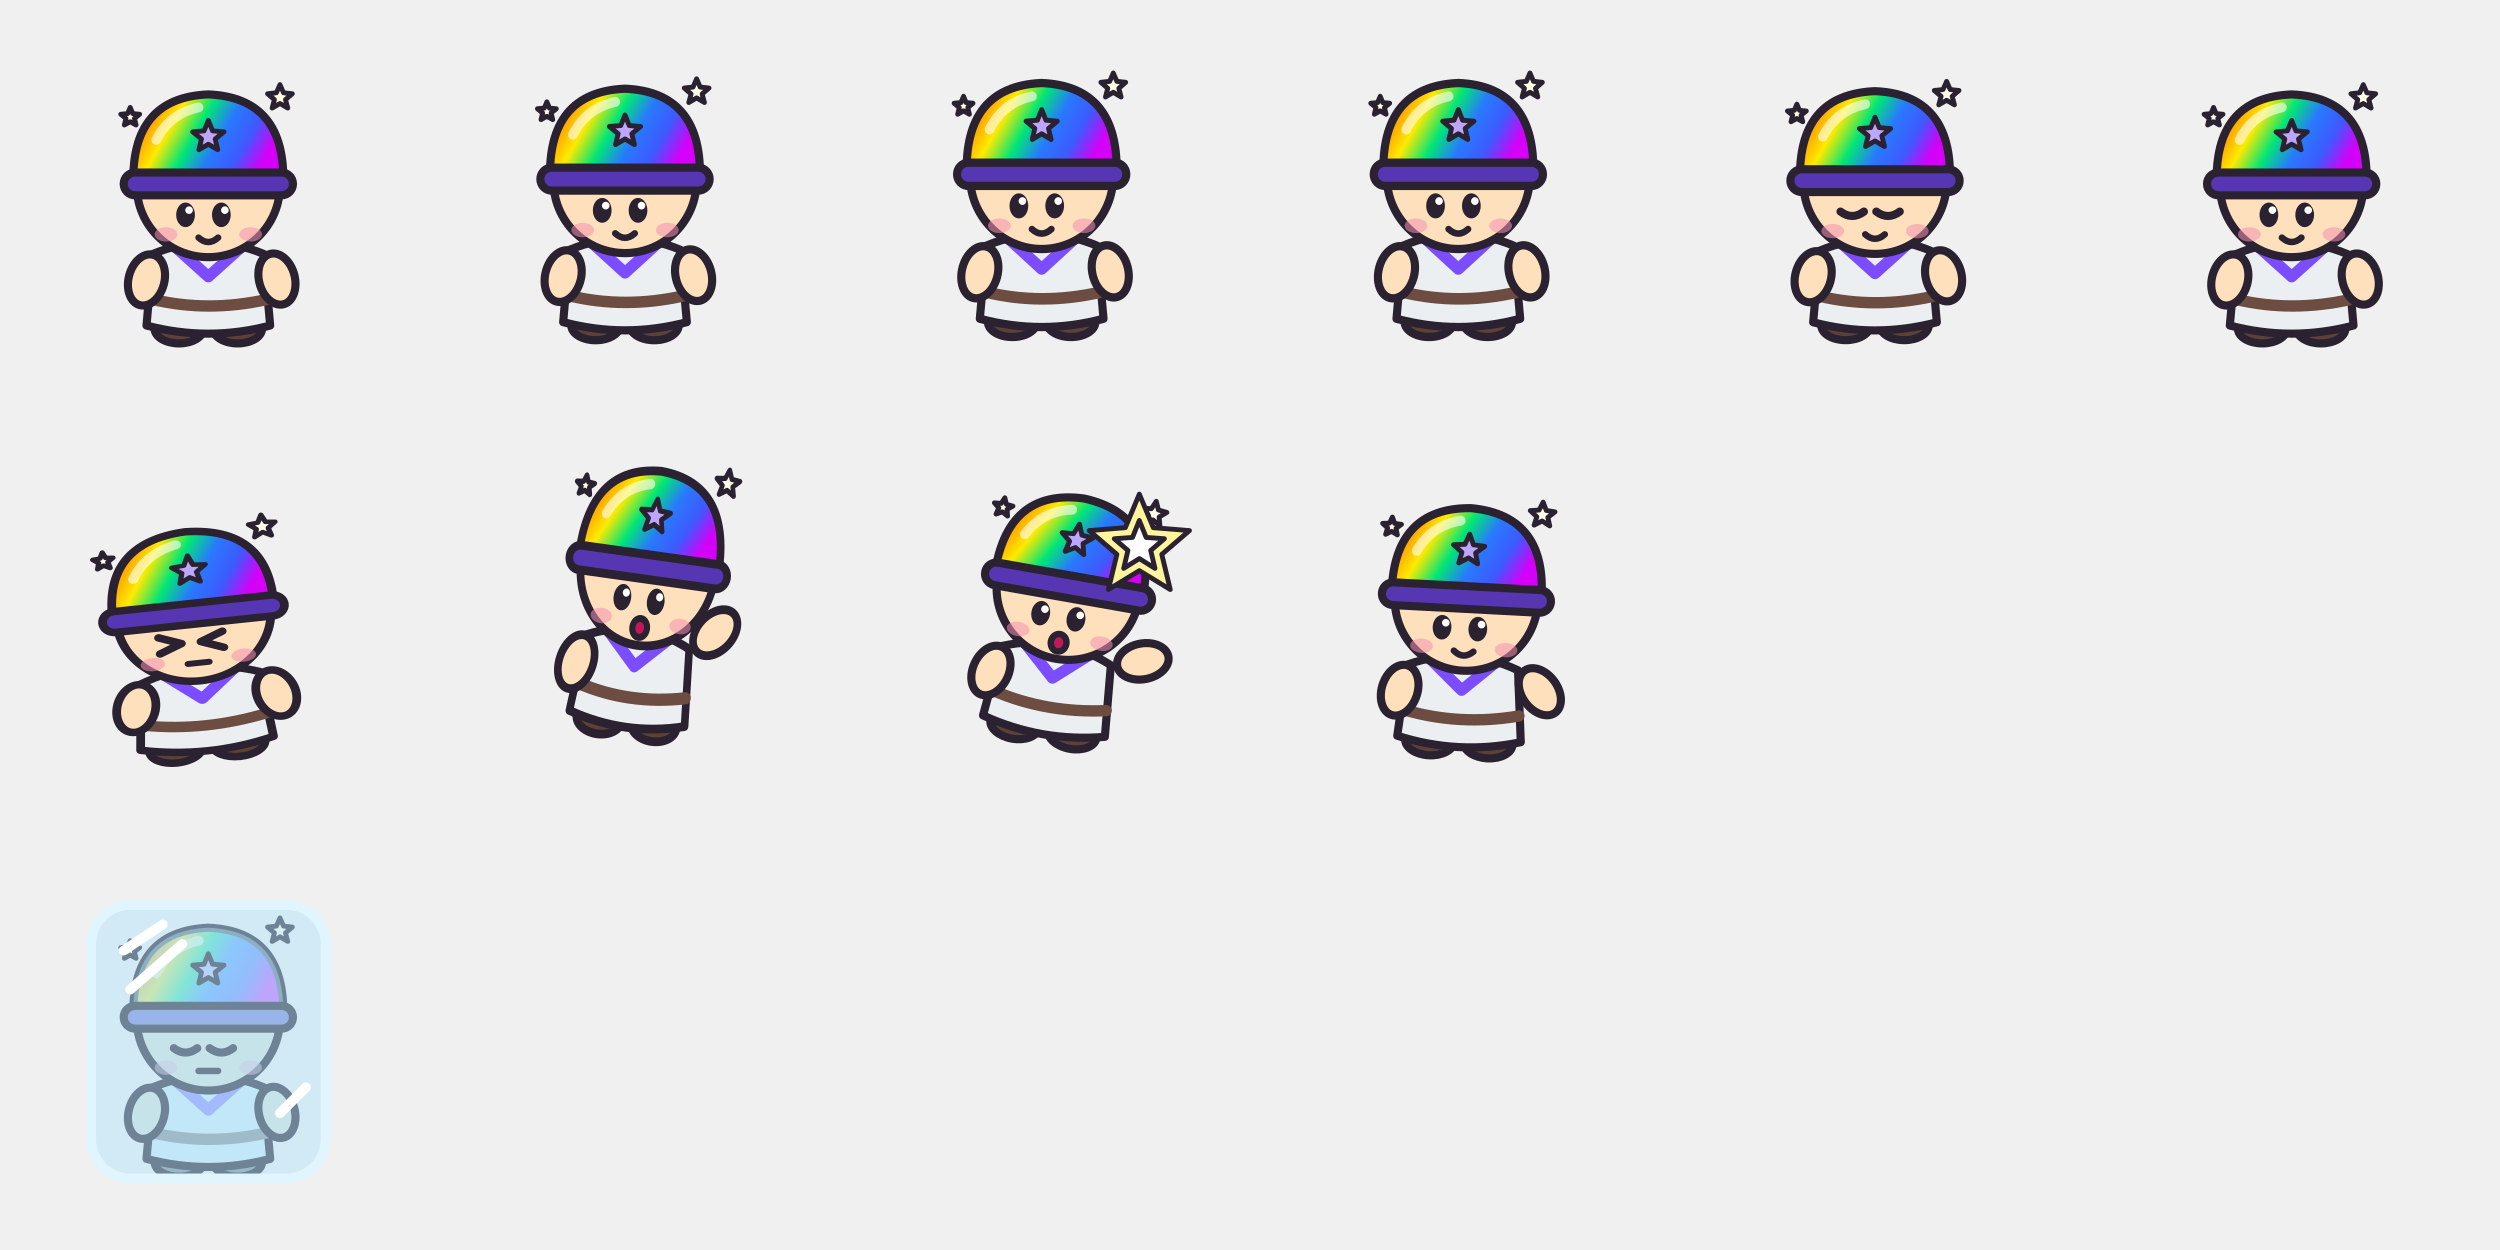
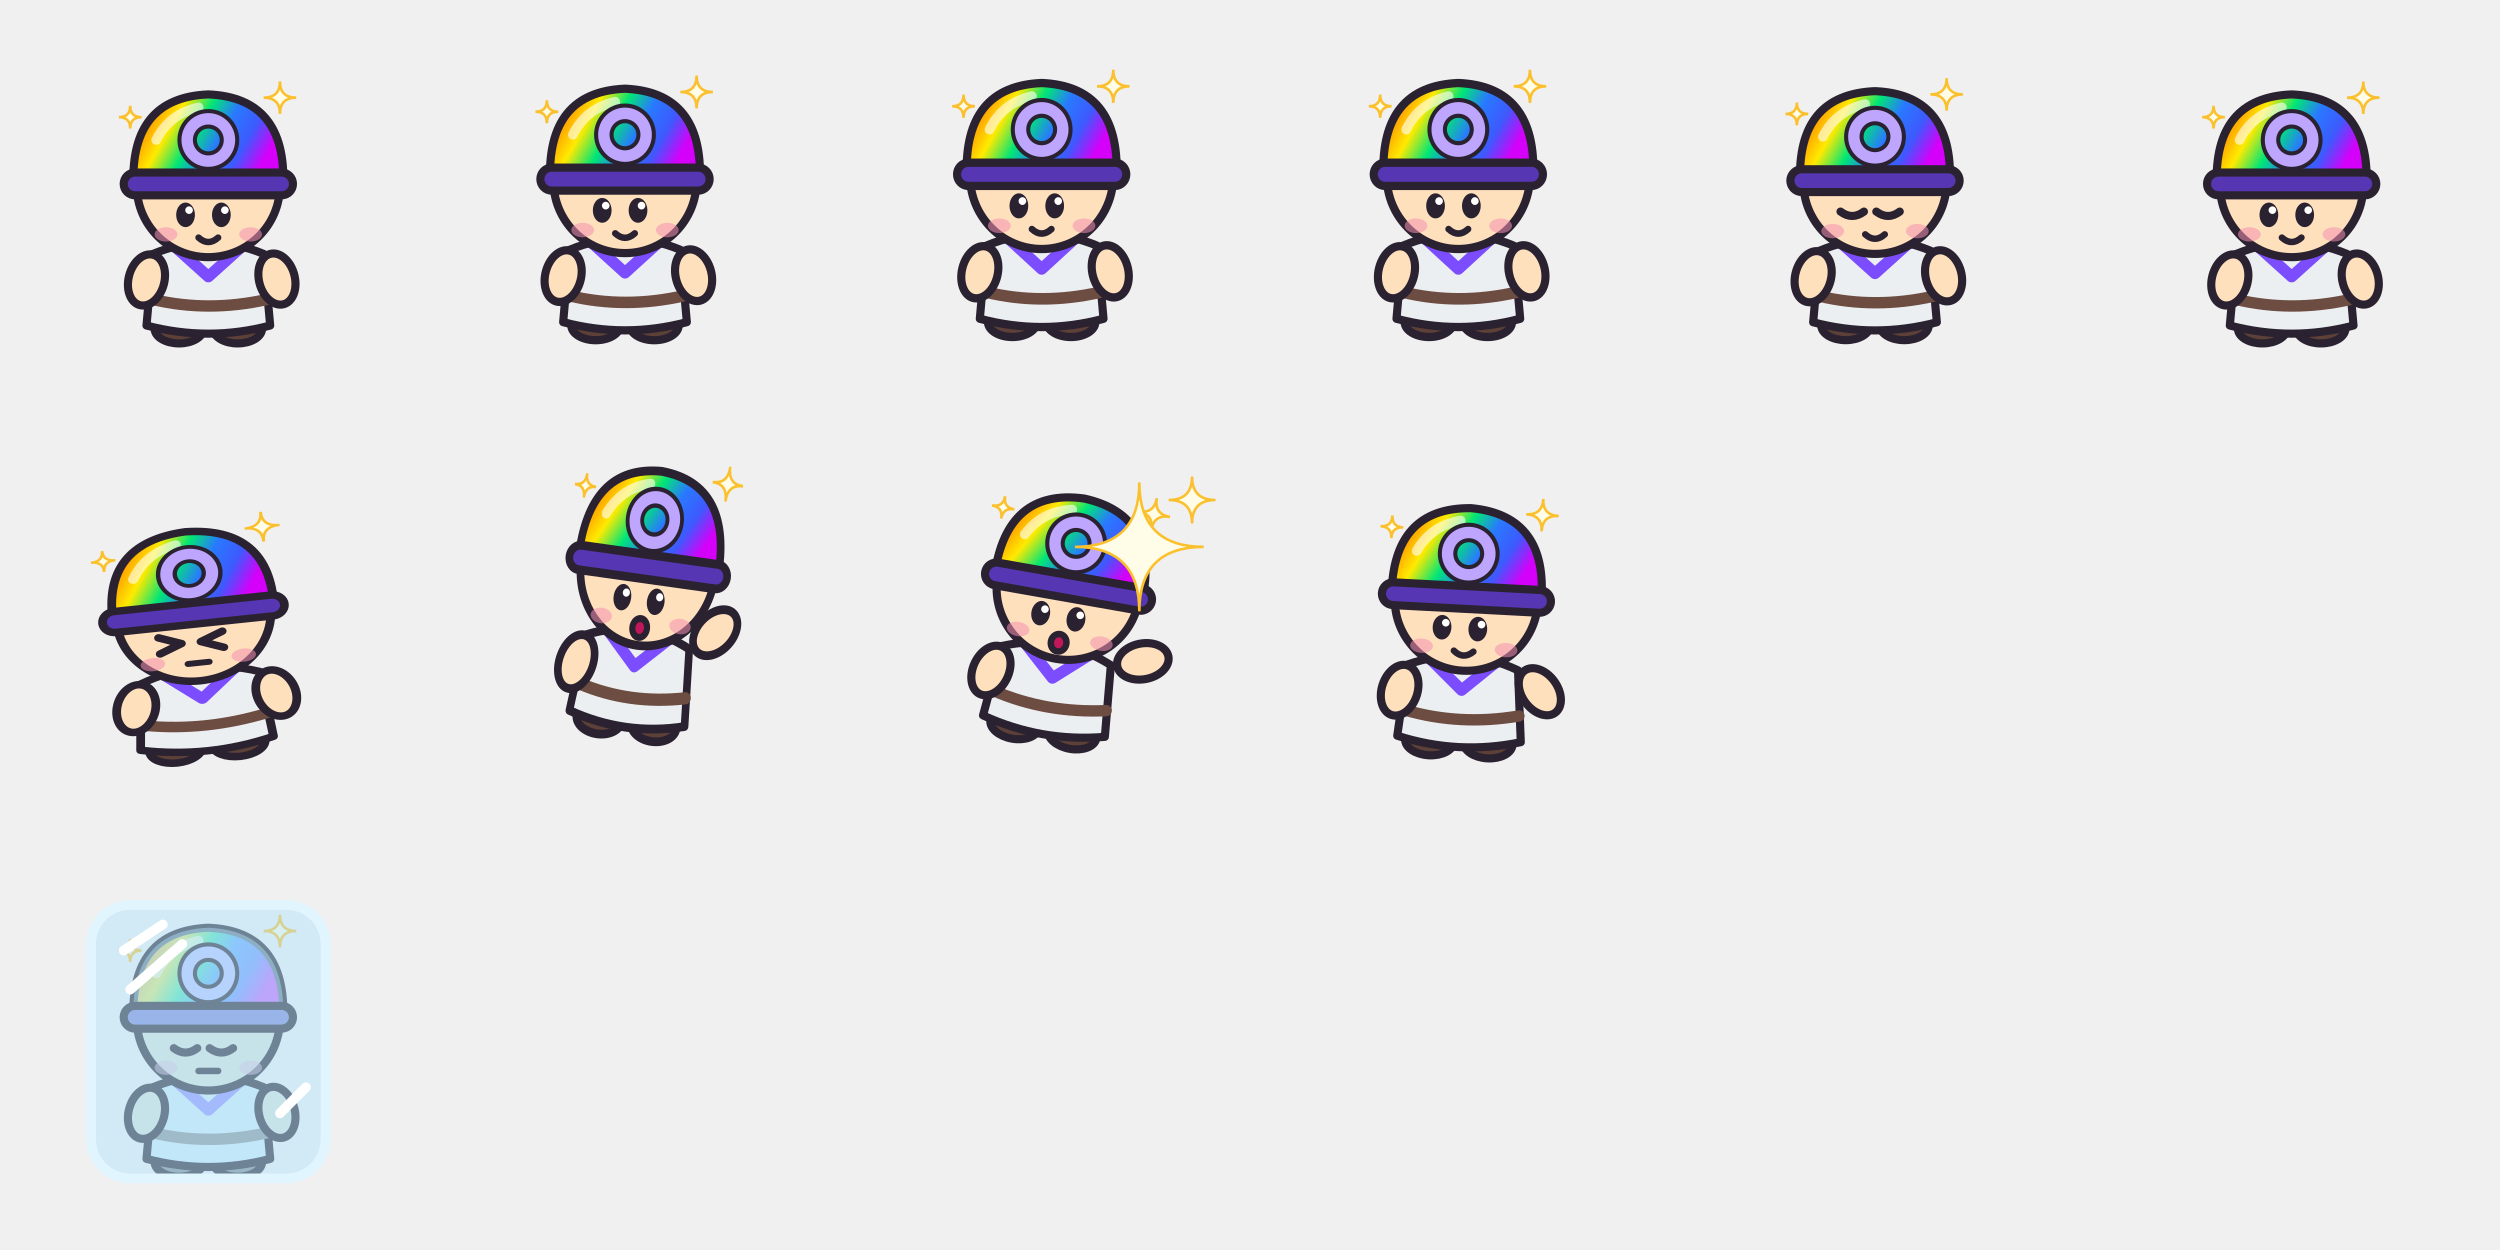
<svg xmlns="http://www.w3.org/2000/svg" width="768" height="384" viewBox="0 0 768 384">
  <g transform="translate(16 16)">
    <g transform="translate(48 88) rotate(0) scale(1 1) translate(-48 -88)">
      <ellipse cx="39" cy="85" rx="7.5" ry="4.5" fill="#5d4037" stroke="#2a2230" stroke-width="2.5" />
      <ellipse cx="57" cy="85" rx="7.5" ry="4.5" fill="#5d4037" stroke="#2a2230" stroke-width="2.5" />
      <path d="M31,62 Q48,55 65,62 L67,84 Q48,89 29,84 Z" fill="#eceff1" stroke="#2a2230" stroke-width="2.5" stroke-linejoin="round" stroke-linecap="round" />
      <path d="M31,76 Q48,80 66,76" fill="none" stroke="#6d4c41" stroke-width="3.5" stroke-linejoin="round" stroke-linecap="round" />
      <path d="M38,60 L48,69 L58,60" fill="none" stroke="#7c4dff" stroke-width="3.5" stroke-linejoin="round" stroke-linecap="round" />
      <ellipse cx="29" cy="70" rx="5.5" ry="8" fill="#ffe0bd" stroke="#2a2230" stroke-width="2.5" transform="rotate(15 29 70)" />
      <ellipse cx="67" cy="70" rx="5.5" ry="8" fill="#ffe0bd" stroke="#2a2230" stroke-width="2.5" transform="rotate(-15 67 62)" />
      <circle cx="48" cy="41" r="22" fill="#ffe0bd" stroke="#2a2230" stroke-width="2.5" />
      <defs>
        <linearGradient id="rainbow" x1="0" y1="0" x2="1" y2="0.35">
          <stop offset="0" stop-color="#ff1744" />
          <stop offset="0.167" stop-color="#ff9100" />
          <stop offset="0.333" stop-color="#ffea00" />
          <stop offset="0.5" stop-color="#00e676" />
          <stop offset="0.667" stop-color="#2979ff" />
          <stop offset="0.833" stop-color="#3d5afe" />
          <stop offset="1" stop-color="#d500f9" />
        </linearGradient>
      </defs>
      <path d="M25,41 Q24,14 48,13 Q72,14 71,41 Z" fill="url(#rainbow)" stroke="#2a2230" stroke-width="2.5" stroke-linejoin="round" stroke-linecap="round" />
      <rect x="22" y="37" width="52" height="7" rx="3.5" fill="#5736b3" stroke="#2a2230" stroke-width="2.5" />
      <path d="M32,27 Q36,19 45,17" fill="none" stroke="#ffffff" stroke-width="3" stroke-linejoin="round" stroke-linecap="round" opacity="0.6" />
-       <polygon points="48.0,21.0 49.3,24.2 52.8,24.5 50.1,26.7 50.9,30.0 48.0,28.3 45.1,30.0 45.9,26.7 43.2,24.5 46.7,24.2" fill="#bea6ff" stroke="#2a2230" stroke-width="1.5" stroke-linejoin="round" />
-       <polygon points="70.0,10.0 71.1,12.5 73.8,12.8 71.7,14.6 72.4,17.2 70.0,15.8 67.6,17.2 68.3,14.6 66.2,12.8 68.9,12.5" fill="#fffde7" stroke="#2a2230" stroke-width="1.5" stroke-linejoin="round" />
-       <polygon points="24.0,17.0 24.8,18.9 26.9,19.1 25.3,20.4 25.8,22.4 24.0,21.4 22.2,22.4 22.7,20.4 21.1,19.1 23.2,18.9" fill="#fffde7" stroke="#2a2230" stroke-width="1.5" stroke-linejoin="round" />
+       <circle cx="48" cy="27" r="6.5" fill="none" stroke="#2a2230" stroke-width="6" />
+       <circle cx="48" cy="27" r="6.5" fill="none" stroke="#bea6ff" stroke-width="3.5" />
+       <path d="M70,9 Q70,14 75,14 Q70,14 70,19 Q70,14 65,14 Q70,14 70,9 Z" fill="#fffde7" stroke="#fbc02d" stroke-width="0.8" />
+       <path d="M24,16.5 Q24,20 27.5,20 Q24,20 24,23.5 Q24,20 20.5,20 Q24,20 24,16.5 Z" fill="#fffde7" stroke="#fbc02d" stroke-width="0.8" />
      <ellipse cx="41" cy="50" rx="2.88" ry="3.78" fill="#2a2230" stroke="#2a2230" stroke-width="0" />
      <circle cx="42.08" cy="48.56" r="1.17" fill="#fff" stroke="#2a2230" stroke-width="0" />
      <ellipse cx="52" cy="50" rx="2.88" ry="3.78" fill="#2a2230" stroke="#2a2230" stroke-width="0" />
      <circle cx="53.08" cy="48.56" r="1.17" fill="#fff" stroke="#2a2230" stroke-width="0" />
      <ellipse cx="35" cy="56" rx="3.5" ry="2.2" fill="#f48fb1" stroke="#2a2230" stroke-width="0" opacity="0.55" />
      <ellipse cx="61" cy="56" rx="3.5" ry="2.2" fill="#f48fb1" stroke="#2a2230" stroke-width="0" opacity="0.55" />
      <path d="M45,57 Q48,59.7 51,57" fill="none" stroke="#2a2230" stroke-width="2" stroke-linejoin="round" stroke-linecap="round" />
    </g>
  </g>
  <g transform="translate(144 16)">
    <g transform="translate(48 87) rotate(0) scale(1 1.01) translate(-48 -88)">
      <ellipse cx="39" cy="85" rx="7.5" ry="4.5" fill="#5d4037" stroke="#2a2230" stroke-width="2.5" />
      <ellipse cx="57" cy="85" rx="7.5" ry="4.5" fill="#5d4037" stroke="#2a2230" stroke-width="2.5" />
      <path d="M31,62 Q48,55 65,62 L67,84 Q48,89 29,84 Z" fill="#eceff1" stroke="#2a2230" stroke-width="2.5" stroke-linejoin="round" stroke-linecap="round" />
      <path d="M31,76 Q48,80 66,76" fill="none" stroke="#6d4c41" stroke-width="3.5" stroke-linejoin="round" stroke-linecap="round" />
      <path d="M38,60 L48,69 L58,60" fill="none" stroke="#7c4dff" stroke-width="3.5" stroke-linejoin="round" stroke-linecap="round" />
      <ellipse cx="29" cy="70" rx="5.5" ry="8" fill="#ffe0bd" stroke="#2a2230" stroke-width="2.5" transform="rotate(15 29 70)" />
      <ellipse cx="67" cy="70" rx="5.5" ry="8" fill="#ffe0bd" stroke="#2a2230" stroke-width="2.5" transform="rotate(-15 67 62)" />
      <circle cx="48" cy="41" r="22" fill="#ffe0bd" stroke="#2a2230" stroke-width="2.5" />
      <defs>
        <linearGradient id="rainbow" x1="0" y1="0" x2="1" y2="0.35">
          <stop offset="0" stop-color="#ff1744" />
          <stop offset="0.167" stop-color="#ff9100" />
          <stop offset="0.333" stop-color="#ffea00" />
          <stop offset="0.5" stop-color="#00e676" />
          <stop offset="0.667" stop-color="#2979ff" />
          <stop offset="0.833" stop-color="#3d5afe" />
          <stop offset="1" stop-color="#d500f9" />
        </linearGradient>
      </defs>
      <path d="M25,41 Q24,14 48,13 Q72,14 71,41 Z" fill="url(#rainbow)" stroke="#2a2230" stroke-width="2.5" stroke-linejoin="round" stroke-linecap="round" />
      <rect x="22" y="37" width="52" height="7" rx="3.5" fill="#5736b3" stroke="#2a2230" stroke-width="2.5" />
      <path d="M32,27 Q36,19 45,17" fill="none" stroke="#ffffff" stroke-width="3" stroke-linejoin="round" stroke-linecap="round" opacity="0.6" />
-       <polygon points="48.0,21.0 49.3,24.2 52.8,24.5 50.1,26.7 50.9,30.0 48.0,28.3 45.1,30.0 45.9,26.7 43.2,24.5 46.7,24.2" fill="#bea6ff" stroke="#2a2230" stroke-width="1.5" stroke-linejoin="round" />
-       <polygon points="70.0,10.0 71.1,12.5 73.8,12.8 71.7,14.6 72.4,17.2 70.0,15.8 67.6,17.2 68.3,14.6 66.2,12.8 68.9,12.5" fill="#fffde7" stroke="#2a2230" stroke-width="1.5" stroke-linejoin="round" />
-       <polygon points="24.0,17.0 24.8,18.9 26.9,19.1 25.3,20.4 25.8,22.4 24.0,21.4 22.2,22.4 22.7,20.4 21.1,19.1 23.2,18.9" fill="#fffde7" stroke="#2a2230" stroke-width="1.5" stroke-linejoin="round" />
+       <circle cx="48" cy="27" r="6.5" fill="none" stroke="#2a2230" stroke-width="6" />
+       <circle cx="48" cy="27" r="6.5" fill="none" stroke="#bea6ff" stroke-width="3.5" />
+       <path d="M70,9 Q70,14 75,14 Q70,14 70,19 Q70,14 65,14 Q70,14 70,9 Z" fill="#fffde7" stroke="#fbc02d" stroke-width="0.8" />
+       <path d="M24,16.5 Q24,20 27.5,20 Q24,20 24,23.5 Q24,20 20.5,20 Q24,20 24,16.5 Z" fill="#fffde7" stroke="#fbc02d" stroke-width="0.8" />
      <ellipse cx="41" cy="50" rx="2.88" ry="3.78" fill="#2a2230" stroke="#2a2230" stroke-width="0" />
      <circle cx="42.08" cy="48.56" r="1.17" fill="#fff" stroke="#2a2230" stroke-width="0" />
      <ellipse cx="52" cy="50" rx="2.88" ry="3.78" fill="#2a2230" stroke="#2a2230" stroke-width="0" />
      <circle cx="53.08" cy="48.56" r="1.17" fill="#fff" stroke="#2a2230" stroke-width="0" />
      <ellipse cx="35" cy="56" rx="3.5" ry="2.2" fill="#f48fb1" stroke="#2a2230" stroke-width="0" opacity="0.55" />
      <ellipse cx="61" cy="56" rx="3.5" ry="2.2" fill="#f48fb1" stroke="#2a2230" stroke-width="0" opacity="0.55" />
      <path d="M45,57 Q48,59.7 51,57" fill="none" stroke="#2a2230" stroke-width="2" stroke-linejoin="round" stroke-linecap="round" />
    </g>
  </g>
  <g transform="translate(272 16)">
    <g transform="translate(48 86) rotate(0) scale(1 1.02) translate(-48 -88)">
      <ellipse cx="39" cy="85" rx="7.5" ry="4.5" fill="#5d4037" stroke="#2a2230" stroke-width="2.5" />
      <ellipse cx="57" cy="85" rx="7.5" ry="4.5" fill="#5d4037" stroke="#2a2230" stroke-width="2.5" />
      <path d="M31,62 Q48,55 65,62 L67,84 Q48,89 29,84 Z" fill="#eceff1" stroke="#2a2230" stroke-width="2.5" stroke-linejoin="round" stroke-linecap="round" />
      <path d="M31,76 Q48,80 66,76" fill="none" stroke="#6d4c41" stroke-width="3.5" stroke-linejoin="round" stroke-linecap="round" />
      <path d="M38,60 L48,69 L58,60" fill="none" stroke="#7c4dff" stroke-width="3.5" stroke-linejoin="round" stroke-linecap="round" />
      <ellipse cx="29" cy="70" rx="5.5" ry="8" fill="#ffe0bd" stroke="#2a2230" stroke-width="2.5" transform="rotate(15 29 70)" />
      <ellipse cx="67" cy="70" rx="5.5" ry="8" fill="#ffe0bd" stroke="#2a2230" stroke-width="2.5" transform="rotate(-15 67 62)" />
      <circle cx="48" cy="41" r="22" fill="#ffe0bd" stroke="#2a2230" stroke-width="2.5" />
      <defs>
        <linearGradient id="rainbow" x1="0" y1="0" x2="1" y2="0.35">
          <stop offset="0" stop-color="#ff1744" />
          <stop offset="0.167" stop-color="#ff9100" />
          <stop offset="0.333" stop-color="#ffea00" />
          <stop offset="0.5" stop-color="#00e676" />
          <stop offset="0.667" stop-color="#2979ff" />
          <stop offset="0.833" stop-color="#3d5afe" />
          <stop offset="1" stop-color="#d500f9" />
        </linearGradient>
      </defs>
      <path d="M25,41 Q24,14 48,13 Q72,14 71,41 Z" fill="url(#rainbow)" stroke="#2a2230" stroke-width="2.5" stroke-linejoin="round" stroke-linecap="round" />
      <rect x="22" y="37" width="52" height="7" rx="3.5" fill="#5736b3" stroke="#2a2230" stroke-width="2.5" />
      <path d="M32,27 Q36,19 45,17" fill="none" stroke="#ffffff" stroke-width="3" stroke-linejoin="round" stroke-linecap="round" opacity="0.6" />
-       <polygon points="48.0,21.0 49.3,24.2 52.8,24.5 50.1,26.7 50.9,30.0 48.0,28.3 45.1,30.0 45.9,26.7 43.2,24.5 46.7,24.2" fill="#bea6ff" stroke="#2a2230" stroke-width="1.5" stroke-linejoin="round" />
-       <polygon points="70.0,10.0 71.1,12.5 73.8,12.8 71.7,14.6 72.4,17.2 70.0,15.8 67.6,17.2 68.3,14.6 66.2,12.8 68.9,12.5" fill="#fffde7" stroke="#2a2230" stroke-width="1.5" stroke-linejoin="round" />
-       <polygon points="24.0,17.0 24.8,18.9 26.9,19.1 25.3,20.4 25.8,22.4 24.0,21.4 22.2,22.4 22.7,20.4 21.1,19.1 23.2,18.9" fill="#fffde7" stroke="#2a2230" stroke-width="1.5" stroke-linejoin="round" />
+       <circle cx="48" cy="27" r="6.5" fill="none" stroke="#2a2230" stroke-width="6" />
+       <circle cx="48" cy="27" r="6.5" fill="none" stroke="#bea6ff" stroke-width="3.5" />
+       <path d="M70,9 Q70,14 75,14 Q70,14 70,19 Q70,14 65,14 Q70,14 70,9 Z" fill="#fffde7" stroke="#fbc02d" stroke-width="0.8" />
+       <path d="M24,16.5 Q24,20 27.5,20 Q24,20 24,23.5 Q24,20 20.5,20 Q24,20 24,16.5 Z" fill="#fffde7" stroke="#fbc02d" stroke-width="0.8" />
      <ellipse cx="41" cy="50" rx="2.88" ry="3.78" fill="#2a2230" stroke="#2a2230" stroke-width="0" />
      <circle cx="42.08" cy="48.56" r="1.17" fill="#fff" stroke="#2a2230" stroke-width="0" />
      <ellipse cx="52" cy="50" rx="2.88" ry="3.78" fill="#2a2230" stroke="#2a2230" stroke-width="0" />
      <circle cx="53.08" cy="48.56" r="1.17" fill="#fff" stroke="#2a2230" stroke-width="0" />
      <ellipse cx="35" cy="56" rx="3.5" ry="2.2" fill="#f48fb1" stroke="#2a2230" stroke-width="0" opacity="0.55" />
      <ellipse cx="61" cy="56" rx="3.5" ry="2.2" fill="#f48fb1" stroke="#2a2230" stroke-width="0" opacity="0.55" />
      <path d="M45,57 Q48,59.7 51,57" fill="none" stroke="#2a2230" stroke-width="2" stroke-linejoin="round" stroke-linecap="round" />
    </g>
  </g>
  <g transform="translate(400 16)">
    <g transform="translate(48 86) rotate(0) scale(1 1.02) translate(-48 -88)">
      <ellipse cx="39" cy="85" rx="7.5" ry="4.5" fill="#5d4037" stroke="#2a2230" stroke-width="2.5" />
      <ellipse cx="57" cy="85" rx="7.5" ry="4.5" fill="#5d4037" stroke="#2a2230" stroke-width="2.5" />
      <path d="M31,62 Q48,55 65,62 L67,84 Q48,89 29,84 Z" fill="#eceff1" stroke="#2a2230" stroke-width="2.5" stroke-linejoin="round" stroke-linecap="round" />
      <path d="M31,76 Q48,80 66,76" fill="none" stroke="#6d4c41" stroke-width="3.5" stroke-linejoin="round" stroke-linecap="round" />
      <path d="M38,60 L48,69 L58,60" fill="none" stroke="#7c4dff" stroke-width="3.5" stroke-linejoin="round" stroke-linecap="round" />
      <ellipse cx="29" cy="70" rx="5.5" ry="8" fill="#ffe0bd" stroke="#2a2230" stroke-width="2.5" transform="rotate(15 29 70)" />
      <ellipse cx="67" cy="70" rx="5.5" ry="8" fill="#ffe0bd" stroke="#2a2230" stroke-width="2.5" transform="rotate(-15 67 62)" />
      <circle cx="48" cy="41" r="22" fill="#ffe0bd" stroke="#2a2230" stroke-width="2.5" />
      <defs>
        <linearGradient id="rainbow" x1="0" y1="0" x2="1" y2="0.35">
          <stop offset="0" stop-color="#ff1744" />
          <stop offset="0.167" stop-color="#ff9100" />
          <stop offset="0.333" stop-color="#ffea00" />
          <stop offset="0.5" stop-color="#00e676" />
          <stop offset="0.667" stop-color="#2979ff" />
          <stop offset="0.833" stop-color="#3d5afe" />
          <stop offset="1" stop-color="#d500f9" />
        </linearGradient>
      </defs>
      <path d="M25,41 Q24,14 48,13 Q72,14 71,41 Z" fill="url(#rainbow)" stroke="#2a2230" stroke-width="2.5" stroke-linejoin="round" stroke-linecap="round" />
      <rect x="22" y="37" width="52" height="7" rx="3.5" fill="#5736b3" stroke="#2a2230" stroke-width="2.5" />
      <path d="M32,27 Q36,19 45,17" fill="none" stroke="#ffffff" stroke-width="3" stroke-linejoin="round" stroke-linecap="round" opacity="0.6" />
-       <polygon points="48.0,21.0 49.3,24.2 52.8,24.5 50.1,26.7 50.9,30.0 48.0,28.3 45.1,30.0 45.9,26.7 43.2,24.5 46.7,24.2" fill="#bea6ff" stroke="#2a2230" stroke-width="1.5" stroke-linejoin="round" />
-       <polygon points="70.0,10.0 71.1,12.5 73.8,12.8 71.7,14.6 72.4,17.2 70.0,15.8 67.6,17.2 68.3,14.6 66.2,12.8 68.9,12.5" fill="#fffde7" stroke="#2a2230" stroke-width="1.5" stroke-linejoin="round" />
-       <polygon points="24.0,17.0 24.8,18.9 26.9,19.1 25.3,20.4 25.8,22.4 24.0,21.4 22.2,22.4 22.7,20.4 21.1,19.1 23.2,18.9" fill="#fffde7" stroke="#2a2230" stroke-width="1.5" stroke-linejoin="round" />
+       <circle cx="48" cy="27" r="6.5" fill="none" stroke="#2a2230" stroke-width="6" />
+       <circle cx="48" cy="27" r="6.5" fill="none" stroke="#bea6ff" stroke-width="3.5" />
+       <path d="M70,9 Q70,14 75,14 Q70,14 70,19 Q70,14 65,14 Q70,14 70,9 Z" fill="#fffde7" stroke="#fbc02d" stroke-width="0.8" />
+       <path d="M24,16.5 Q24,20 27.5,20 Q24,20 24,23.5 Q24,20 20.5,20 Q24,20 24,16.5 Z" fill="#fffde7" stroke="#fbc02d" stroke-width="0.8" />
      <ellipse cx="41" cy="50" rx="2.88" ry="3.78" fill="#2a2230" stroke="#2a2230" stroke-width="0" />
      <circle cx="42.08" cy="48.56" r="1.17" fill="#fff" stroke="#2a2230" stroke-width="0" />
      <ellipse cx="52" cy="50" rx="2.88" ry="3.78" fill="#2a2230" stroke="#2a2230" stroke-width="0" />
      <circle cx="53.08" cy="48.56" r="1.17" fill="#fff" stroke="#2a2230" stroke-width="0" />
      <ellipse cx="35" cy="56" rx="3.5" ry="2.2" fill="#f48fb1" stroke="#2a2230" stroke-width="0" opacity="0.55" />
      <ellipse cx="61" cy="56" rx="3.5" ry="2.2" fill="#f48fb1" stroke="#2a2230" stroke-width="0" opacity="0.55" />
      <path d="M45,57 Q48,59.7 51,57" fill="none" stroke="#2a2230" stroke-width="2" stroke-linejoin="round" stroke-linecap="round" />
    </g>
  </g>
  <g transform="translate(528 16)">
    <g transform="translate(48 87) rotate(0) scale(1 1) translate(-48 -88)">
      <ellipse cx="39" cy="85" rx="7.5" ry="4.5" fill="#5d4037" stroke="#2a2230" stroke-width="2.5" />
      <ellipse cx="57" cy="85" rx="7.5" ry="4.5" fill="#5d4037" stroke="#2a2230" stroke-width="2.5" />
      <path d="M31,62 Q48,55 65,62 L67,84 Q48,89 29,84 Z" fill="#eceff1" stroke="#2a2230" stroke-width="2.5" stroke-linejoin="round" stroke-linecap="round" />
      <path d="M31,76 Q48,80 66,76" fill="none" stroke="#6d4c41" stroke-width="3.5" stroke-linejoin="round" stroke-linecap="round" />
      <path d="M38,60 L48,69 L58,60" fill="none" stroke="#7c4dff" stroke-width="3.5" stroke-linejoin="round" stroke-linecap="round" />
      <ellipse cx="29" cy="70" rx="5.5" ry="8" fill="#ffe0bd" stroke="#2a2230" stroke-width="2.5" transform="rotate(15 29 70)" />
      <ellipse cx="67" cy="70" rx="5.5" ry="8" fill="#ffe0bd" stroke="#2a2230" stroke-width="2.5" transform="rotate(-15 67 62)" />
      <circle cx="48" cy="41" r="22" fill="#ffe0bd" stroke="#2a2230" stroke-width="2.5" />
      <defs>
        <linearGradient id="rainbow" x1="0" y1="0" x2="1" y2="0.35">
          <stop offset="0" stop-color="#ff1744" />
          <stop offset="0.167" stop-color="#ff9100" />
          <stop offset="0.333" stop-color="#ffea00" />
          <stop offset="0.5" stop-color="#00e676" />
          <stop offset="0.667" stop-color="#2979ff" />
          <stop offset="0.833" stop-color="#3d5afe" />
          <stop offset="1" stop-color="#d500f9" />
        </linearGradient>
      </defs>
      <path d="M25,41 Q24,14 48,13 Q72,14 71,41 Z" fill="url(#rainbow)" stroke="#2a2230" stroke-width="2.5" stroke-linejoin="round" stroke-linecap="round" />
      <rect x="22" y="37" width="52" height="7" rx="3.5" fill="#5736b3" stroke="#2a2230" stroke-width="2.5" />
      <path d="M32,27 Q36,19 45,17" fill="none" stroke="#ffffff" stroke-width="3" stroke-linejoin="round" stroke-linecap="round" opacity="0.6" />
-       <polygon points="48.0,21.0 49.3,24.2 52.8,24.5 50.1,26.7 50.9,30.0 48.0,28.3 45.1,30.0 45.9,26.7 43.2,24.5 46.7,24.2" fill="#bea6ff" stroke="#2a2230" stroke-width="1.5" stroke-linejoin="round" />
-       <polygon points="70.0,10.0 71.1,12.5 73.8,12.8 71.7,14.6 72.4,17.2 70.0,15.8 67.6,17.2 68.3,14.6 66.2,12.8 68.9,12.5" fill="#fffde7" stroke="#2a2230" stroke-width="1.5" stroke-linejoin="round" />
-       <polygon points="24.0,17.0 24.8,18.9 26.9,19.1 25.3,20.4 25.8,22.4 24.0,21.4 22.2,22.4 22.7,20.4 21.1,19.1 23.2,18.9" fill="#fffde7" stroke="#2a2230" stroke-width="1.5" stroke-linejoin="round" />
+       <circle cx="48" cy="27" r="6.5" fill="none" stroke="#2a2230" stroke-width="6" />
+       <circle cx="48" cy="27" r="6.5" fill="none" stroke="#bea6ff" stroke-width="3.5" />
+       <path d="M70,9 Q70,14 75,14 Q70,14 70,19 Q70,14 65,14 Q70,14 70,9 Z" fill="#fffde7" stroke="#fbc02d" stroke-width="0.8" />
+       <path d="M24,16.5 Q24,20 27.5,20 Q24,20 24,23.5 Q24,20 20.5,20 Q24,20 24,16.5 Z" fill="#fffde7" stroke="#fbc02d" stroke-width="0.8" />
      <path d="M37.4,50 Q41,52.7 44.6,50" fill="none" stroke="#2a2230" stroke-width="2.5" stroke-linejoin="round" stroke-linecap="round" />
      <path d="M48.4,50 Q52,52.7 55.6,50" fill="none" stroke="#2a2230" stroke-width="2.5" stroke-linejoin="round" stroke-linecap="round" />
      <ellipse cx="35" cy="56" rx="3.5" ry="2.2" fill="#f48fb1" stroke="#2a2230" stroke-width="0" opacity="0.55" />
      <ellipse cx="61" cy="56" rx="3.5" ry="2.2" fill="#f48fb1" stroke="#2a2230" stroke-width="0" opacity="0.55" />
      <path d="M45,57 Q48,59.7 51,57" fill="none" stroke="#2a2230" stroke-width="2" stroke-linejoin="round" stroke-linecap="round" />
    </g>
  </g>
  <g transform="translate(656 16)">
    <g transform="translate(48 88) rotate(0) scale(1 1) translate(-48 -88)">
      <ellipse cx="39" cy="85" rx="7.5" ry="4.5" fill="#5d4037" stroke="#2a2230" stroke-width="2.5" />
      <ellipse cx="57" cy="85" rx="7.5" ry="4.5" fill="#5d4037" stroke="#2a2230" stroke-width="2.5" />
      <path d="M31,62 Q48,55 65,62 L67,84 Q48,89 29,84 Z" fill="#eceff1" stroke="#2a2230" stroke-width="2.5" stroke-linejoin="round" stroke-linecap="round" />
      <path d="M31,76 Q48,80 66,76" fill="none" stroke="#6d4c41" stroke-width="3.5" stroke-linejoin="round" stroke-linecap="round" />
      <path d="M38,60 L48,69 L58,60" fill="none" stroke="#7c4dff" stroke-width="3.5" stroke-linejoin="round" stroke-linecap="round" />
      <ellipse cx="29" cy="70" rx="5.5" ry="8" fill="#ffe0bd" stroke="#2a2230" stroke-width="2.5" transform="rotate(15 29 70)" />
      <ellipse cx="67" cy="70" rx="5.5" ry="8" fill="#ffe0bd" stroke="#2a2230" stroke-width="2.5" transform="rotate(-15 67 62)" />
      <circle cx="48" cy="41" r="22" fill="#ffe0bd" stroke="#2a2230" stroke-width="2.5" />
      <defs>
        <linearGradient id="rainbow" x1="0" y1="0" x2="1" y2="0.35">
          <stop offset="0" stop-color="#ff1744" />
          <stop offset="0.167" stop-color="#ff9100" />
          <stop offset="0.333" stop-color="#ffea00" />
          <stop offset="0.5" stop-color="#00e676" />
          <stop offset="0.667" stop-color="#2979ff" />
          <stop offset="0.833" stop-color="#3d5afe" />
          <stop offset="1" stop-color="#d500f9" />
        </linearGradient>
      </defs>
      <path d="M25,41 Q24,14 48,13 Q72,14 71,41 Z" fill="url(#rainbow)" stroke="#2a2230" stroke-width="2.5" stroke-linejoin="round" stroke-linecap="round" />
      <rect x="22" y="37" width="52" height="7" rx="3.5" fill="#5736b3" stroke="#2a2230" stroke-width="2.5" />
      <path d="M32,27 Q36,19 45,17" fill="none" stroke="#ffffff" stroke-width="3" stroke-linejoin="round" stroke-linecap="round" opacity="0.6" />
-       <polygon points="48.0,21.0 49.3,24.2 52.8,24.5 50.1,26.7 50.9,30.0 48.0,28.3 45.1,30.0 45.9,26.7 43.2,24.5 46.7,24.2" fill="#bea6ff" stroke="#2a2230" stroke-width="1.5" stroke-linejoin="round" />
-       <polygon points="70.0,10.0 71.1,12.5 73.8,12.8 71.7,14.6 72.4,17.2 70.0,15.8 67.6,17.2 68.3,14.6 66.2,12.8 68.9,12.5" fill="#fffde7" stroke="#2a2230" stroke-width="1.5" stroke-linejoin="round" />
-       <polygon points="24.0,17.0 24.8,18.9 26.9,19.1 25.3,20.4 25.8,22.4 24.0,21.4 22.2,22.4 22.7,20.4 21.1,19.1 23.2,18.9" fill="#fffde7" stroke="#2a2230" stroke-width="1.5" stroke-linejoin="round" />
+       <circle cx="48" cy="27" r="6.5" fill="none" stroke="#2a2230" stroke-width="6" />
+       <circle cx="48" cy="27" r="6.5" fill="none" stroke="#bea6ff" stroke-width="3.5" />
+       <path d="M70,9 Q70,14 75,14 Q70,14 70,19 Q70,14 65,14 Q70,14 70,9 Z" fill="#fffde7" stroke="#fbc02d" stroke-width="0.8" />
+       <path d="M24,16.5 Q24,20 27.5,20 Q24,20 24,23.5 Q24,20 20.5,20 Q24,20 24,16.5 Z" fill="#fffde7" stroke="#fbc02d" stroke-width="0.8" />
      <ellipse cx="41" cy="50" rx="2.88" ry="3.78" fill="#2a2230" stroke="#2a2230" stroke-width="0" />
      <circle cx="42.08" cy="48.56" r="1.17" fill="#fff" stroke="#2a2230" stroke-width="0" />
      <ellipse cx="52" cy="50" rx="2.88" ry="3.78" fill="#2a2230" stroke="#2a2230" stroke-width="0" />
      <circle cx="53.08" cy="48.56" r="1.17" fill="#fff" stroke="#2a2230" stroke-width="0" />
      <ellipse cx="35" cy="56" rx="3.5" ry="2.2" fill="#f48fb1" stroke="#2a2230" stroke-width="0" opacity="0.55" />
      <ellipse cx="61" cy="56" rx="3.5" ry="2.2" fill="#f48fb1" stroke="#2a2230" stroke-width="0" opacity="0.55" />
      <path d="M45,57 Q48,59.7 51,57" fill="none" stroke="#2a2230" stroke-width="2" stroke-linejoin="round" stroke-linecap="round" />
    </g>
  </g>
  <g transform="translate(16 144)">
    <g transform="translate(48 88) rotate(-6) scale(1.08 0.92) translate(-48 -88)">
      <ellipse cx="39" cy="85" rx="7.5" ry="4.5" fill="#5d4037" stroke="#2a2230" stroke-width="2.5" />
      <ellipse cx="57" cy="85" rx="7.5" ry="4.5" fill="#5d4037" stroke="#2a2230" stroke-width="2.5" />
      <path d="M31,62 Q48,55 65,62 L67,84 Q48,89 29,84 Z" fill="#eceff1" stroke="#2a2230" stroke-width="2.5" stroke-linejoin="round" stroke-linecap="round" />
      <path d="M31,76 Q48,80 66,76" fill="none" stroke="#6d4c41" stroke-width="3.5" stroke-linejoin="round" stroke-linecap="round" />
      <path d="M38,60 L48,69 L58,60" fill="none" stroke="#7c4dff" stroke-width="3.5" stroke-linejoin="round" stroke-linecap="round" />
      <ellipse cx="29" cy="70" rx="5.5" ry="8" fill="#ffe0bd" stroke="#2a2230" stroke-width="2.5" transform="rotate(15 29 70)" />
      <ellipse cx="67" cy="70" rx="5.5" ry="8" fill="#ffe0bd" stroke="#2a2230" stroke-width="2.5" transform="rotate(-15 67 62)" />
      <circle cx="48" cy="41" r="22" fill="#ffe0bd" stroke="#2a2230" stroke-width="2.5" />
      <defs>
        <linearGradient id="rainbow" x1="0" y1="0" x2="1" y2="0.35">
          <stop offset="0" stop-color="#ff1744" />
          <stop offset="0.167" stop-color="#ff9100" />
          <stop offset="0.333" stop-color="#ffea00" />
          <stop offset="0.5" stop-color="#00e676" />
          <stop offset="0.667" stop-color="#2979ff" />
          <stop offset="0.833" stop-color="#3d5afe" />
          <stop offset="1" stop-color="#d500f9" />
        </linearGradient>
      </defs>
      <path d="M25,41 Q24,14 48,13 Q72,14 71,41 Z" fill="url(#rainbow)" stroke="#2a2230" stroke-width="2.5" stroke-linejoin="round" stroke-linecap="round" />
      <rect x="22" y="37" width="52" height="7" rx="3.5" fill="#5736b3" stroke="#2a2230" stroke-width="2.5" />
      <path d="M32,27 Q36,19 45,17" fill="none" stroke="#ffffff" stroke-width="3" stroke-linejoin="round" stroke-linecap="round" opacity="0.6" />
-       <polygon points="48.0,21.0 49.3,24.2 52.8,24.5 50.1,26.7 50.9,30.0 48.0,28.3 45.1,30.0 45.9,26.7 43.2,24.5 46.7,24.2" fill="#bea6ff" stroke="#2a2230" stroke-width="1.5" stroke-linejoin="round" />
-       <polygon points="70.0,10.0 71.1,12.5 73.8,12.8 71.7,14.6 72.4,17.2 70.0,15.8 67.6,17.2 68.3,14.6 66.2,12.8 68.9,12.5" fill="#fffde7" stroke="#2a2230" stroke-width="1.5" stroke-linejoin="round" />
-       <polygon points="24.0,17.0 24.8,18.9 26.9,19.1 25.3,20.4 25.8,22.4 24.0,21.4 22.2,22.4 22.7,20.4 21.1,19.1 23.2,18.9" fill="#fffde7" stroke="#2a2230" stroke-width="1.5" stroke-linejoin="round" />
+       <circle cx="48" cy="27" r="6.5" fill="none" stroke="#2a2230" stroke-width="6" />
+       <circle cx="48" cy="27" r="6.5" fill="none" stroke="#bea6ff" stroke-width="3.5" />
+       <path d="M70,9 Q70,14 75,14 Q70,14 70,19 Q70,14 65,14 Q70,14 70,9 Z" fill="#fffde7" stroke="#fbc02d" stroke-width="0.8" />
+       <path d="M24,16.5 Q24,20 27.5,20 Q24,20 24,23.5 Q24,20 20.5,20 Q24,20 24,16.5 Z" fill="#fffde7" stroke="#fbc02d" stroke-width="0.8" />
      <path d="M37.4,47.3 L43.7,50 L37.4,52.7" fill="none" stroke="#2a2230" stroke-width="2.5" stroke-linejoin="round" stroke-linecap="round" />
      <path d="M55.6,47.3 L49.3,50 L55.6,52.7" fill="none" stroke="#2a2230" stroke-width="2.5" stroke-linejoin="round" stroke-linecap="round" />
      <ellipse cx="35" cy="56" rx="3.5" ry="2.2" fill="#f48fb1" stroke="#2a2230" stroke-width="0" opacity="0.55" />
      <ellipse cx="61" cy="56" rx="3.5" ry="2.2" fill="#f48fb1" stroke="#2a2230" stroke-width="0" opacity="0.55" />
      <path d="M45,57 L51,57" fill="none" stroke="#2a2230" stroke-width="2" stroke-linejoin="round" stroke-linecap="round" />
    </g>
  </g>
  <g transform="translate(144 144)">
    <g transform="translate(48 81) rotate(8) scale(0.94 1.08) translate(-48 -88)">
      <ellipse cx="39" cy="85" rx="7.5" ry="4.5" fill="#5d4037" stroke="#2a2230" stroke-width="2.5" />
      <ellipse cx="57" cy="85" rx="7.5" ry="4.5" fill="#5d4037" stroke="#2a2230" stroke-width="2.5" />
      <path d="M31,62 Q48,55 65,62 L67,84 Q48,89 29,84 Z" fill="#eceff1" stroke="#2a2230" stroke-width="2.5" stroke-linejoin="round" stroke-linecap="round" />
      <path d="M31,76 Q48,80 66,76" fill="none" stroke="#6d4c41" stroke-width="3.5" stroke-linejoin="round" stroke-linecap="round" />
      <path d="M38,60 L48,69 L58,60" fill="none" stroke="#7c4dff" stroke-width="3.5" stroke-linejoin="round" stroke-linecap="round" />
      <ellipse cx="29" cy="70" rx="5.5" ry="8" fill="#ffe0bd" stroke="#2a2230" stroke-width="2.5" transform="rotate(15 29 70)" />
      <ellipse cx="67" cy="70" rx="5.5" ry="8" fill="#ffe0bd" stroke="#2a2230" stroke-width="2.5" transform="rotate(-135 67 62)" />
      <circle cx="48" cy="41" r="22" fill="#ffe0bd" stroke="#2a2230" stroke-width="2.5" />
      <defs>
        <linearGradient id="rainbow" x1="0" y1="0" x2="1" y2="0.35">
          <stop offset="0" stop-color="#ff1744" />
          <stop offset="0.167" stop-color="#ff9100" />
          <stop offset="0.333" stop-color="#ffea00" />
          <stop offset="0.5" stop-color="#00e676" />
          <stop offset="0.667" stop-color="#2979ff" />
          <stop offset="0.833" stop-color="#3d5afe" />
          <stop offset="1" stop-color="#d500f9" />
        </linearGradient>
      </defs>
      <path d="M25,41 Q24,14 48,13 Q72,14 71,41 Z" fill="url(#rainbow)" stroke="#2a2230" stroke-width="2.5" stroke-linejoin="round" stroke-linecap="round" />
      <rect x="22" y="37" width="52" height="7" rx="3.5" fill="#5736b3" stroke="#2a2230" stroke-width="2.5" />
      <path d="M32,27 Q36,19 45,17" fill="none" stroke="#ffffff" stroke-width="3" stroke-linejoin="round" stroke-linecap="round" opacity="0.6" />
-       <polygon points="48.0,21.0 49.3,24.2 52.8,24.5 50.1,26.7 50.9,30.0 48.0,28.3 45.1,30.0 45.9,26.7 43.2,24.5 46.7,24.2" fill="#bea6ff" stroke="#2a2230" stroke-width="1.5" stroke-linejoin="round" />
-       <polygon points="70.0,10.0 71.1,12.5 73.8,12.8 71.7,14.6 72.4,17.2 70.0,15.8 67.6,17.2 68.3,14.6 66.2,12.8 68.9,12.5" fill="#fffde7" stroke="#2a2230" stroke-width="1.5" stroke-linejoin="round" />
-       <polygon points="24.0,17.0 24.8,18.9 26.9,19.1 25.3,20.4 25.8,22.4 24.0,21.4 22.2,22.4 22.7,20.4 21.1,19.1 23.2,18.9" fill="#fffde7" stroke="#2a2230" stroke-width="1.5" stroke-linejoin="round" />
+       <circle cx="48" cy="27" r="6.5" fill="none" stroke="#2a2230" stroke-width="6" />
+       <circle cx="48" cy="27" r="6.5" fill="none" stroke="#bea6ff" stroke-width="3.5" />
+       <path d="M70,9 Q70,14 75,14 Q70,14 70,19 Q70,14 65,14 Q70,14 70,9 Z" fill="#fffde7" stroke="#fbc02d" stroke-width="0.8" />
+       <path d="M24,16.5 Q24,20 27.5,20 Q24,20 24,23.5 Q24,20 20.5,20 Q24,20 24,16.5 Z" fill="#fffde7" stroke="#fbc02d" stroke-width="0.8" />
      <ellipse cx="41" cy="50" rx="2.88" ry="3.78" fill="#2a2230" stroke="#2a2230" stroke-width="0" />
      <circle cx="42.08" cy="48.56" r="1.17" fill="#fff" stroke="#2a2230" stroke-width="0" />
      <ellipse cx="52" cy="50" rx="2.88" ry="3.78" fill="#2a2230" stroke="#2a2230" stroke-width="0" />
      <circle cx="53.08" cy="48.56" r="1.17" fill="#fff" stroke="#2a2230" stroke-width="0" />
      <ellipse cx="35" cy="56" rx="3.5" ry="2.2" fill="#f48fb1" stroke="#2a2230" stroke-width="0" opacity="0.55" />
      <ellipse cx="61" cy="56" rx="3.5" ry="2.2" fill="#f48fb1" stroke="#2a2230" stroke-width="0" opacity="0.55" />
      <ellipse cx="48" cy="58" rx="2.4" ry="2.7" fill="#c2185b" stroke="#2a2230" stroke-width="2" />
    </g>
  </g>
  <g transform="translate(272 144)">
    <g transform="translate(48 83) rotate(10) scale(1 1) translate(-48 -88)">
      <ellipse cx="39" cy="85" rx="7.5" ry="4.5" fill="#5d4037" stroke="#2a2230" stroke-width="2.5" />
      <ellipse cx="57" cy="85" rx="7.5" ry="4.5" fill="#5d4037" stroke="#2a2230" stroke-width="2.5" />
      <path d="M31,62 Q48,55 65,62 L67,84 Q48,89 29,84 Z" fill="#eceff1" stroke="#2a2230" stroke-width="2.5" stroke-linejoin="round" stroke-linecap="round" />
      <path d="M31,76 Q48,80 66,76" fill="none" stroke="#6d4c41" stroke-width="3.5" stroke-linejoin="round" stroke-linecap="round" />
      <path d="M38,60 L48,69 L58,60" fill="none" stroke="#7c4dff" stroke-width="3.5" stroke-linejoin="round" stroke-linecap="round" />
      <ellipse cx="29" cy="70" rx="5.5" ry="8" fill="#ffe0bd" stroke="#2a2230" stroke-width="2.5" transform="rotate(15 29 70)" />
      <ellipse cx="67" cy="70" rx="5.5" ry="8" fill="#ffe0bd" stroke="#2a2230" stroke-width="2.5" transform="rotate(-111 67 62)" />
      <circle cx="48" cy="41" r="22" fill="#ffe0bd" stroke="#2a2230" stroke-width="2.5" />
      <defs>
        <linearGradient id="rainbow" x1="0" y1="0" x2="1" y2="0.35">
          <stop offset="0" stop-color="#ff1744" />
          <stop offset="0.167" stop-color="#ff9100" />
          <stop offset="0.333" stop-color="#ffea00" />
          <stop offset="0.5" stop-color="#00e676" />
          <stop offset="0.667" stop-color="#2979ff" />
          <stop offset="0.833" stop-color="#3d5afe" />
          <stop offset="1" stop-color="#d500f9" />
        </linearGradient>
      </defs>
      <path d="M25,41 Q24,14 48,13 Q72,14 71,41 Z" fill="url(#rainbow)" stroke="#2a2230" stroke-width="2.5" stroke-linejoin="round" stroke-linecap="round" />
      <rect x="22" y="37" width="52" height="7" rx="3.5" fill="#5736b3" stroke="#2a2230" stroke-width="2.5" />
      <path d="M32,27 Q36,19 45,17" fill="none" stroke="#ffffff" stroke-width="3" stroke-linejoin="round" stroke-linecap="round" opacity="0.6" />
-       <polygon points="48.0,21.0 49.3,24.2 52.8,24.5 50.1,26.7 50.9,30.0 48.0,28.3 45.1,30.0 45.9,26.7 43.2,24.5 46.7,24.2" fill="#bea6ff" stroke="#2a2230" stroke-width="1.5" stroke-linejoin="round" />
-       <polygon points="70.0,10.0 71.1,12.5 73.8,12.8 71.7,14.6 72.4,17.2 70.0,15.8 67.6,17.2 68.3,14.6 66.2,12.8 68.9,12.5" fill="#fffde7" stroke="#2a2230" stroke-width="1.5" stroke-linejoin="round" />
-       <polygon points="24.0,17.0 24.8,18.9 26.9,19.1 25.3,20.4 25.8,22.4 24.0,21.4 22.2,22.4 22.7,20.4 21.1,19.1 23.2,18.9" fill="#fffde7" stroke="#2a2230" stroke-width="1.5" stroke-linejoin="round" />
+       <circle cx="48" cy="27" r="6.5" fill="none" stroke="#2a2230" stroke-width="6" />
+       <circle cx="48" cy="27" r="6.5" fill="none" stroke="#bea6ff" stroke-width="3.5" />
+       <path d="M70,9 Q70,14 75,14 Q70,14 70,19 Q70,14 65,14 Q70,14 70,9 Z" fill="#fffde7" stroke="#fbc02d" stroke-width="0.8" />
+       <path d="M24,16.5 Q24,20 27.5,20 Q24,20 24,23.5 Q24,20 20.5,20 Q24,20 24,16.5 Z" fill="#fffde7" stroke="#fbc02d" stroke-width="0.8" />
      <ellipse cx="41" cy="50" rx="2.88" ry="3.78" fill="#2a2230" stroke="#2a2230" stroke-width="0" />
      <circle cx="42.08" cy="48.56" r="1.17" fill="#fff" stroke="#2a2230" stroke-width="0" />
      <ellipse cx="52" cy="50" rx="2.88" ry="3.78" fill="#2a2230" stroke="#2a2230" stroke-width="0" />
      <circle cx="53.08" cy="48.56" r="1.17" fill="#fff" stroke="#2a2230" stroke-width="0" />
      <ellipse cx="35" cy="56" rx="3.5" ry="2.2" fill="#f48fb1" stroke="#2a2230" stroke-width="0" opacity="0.55" />
      <ellipse cx="61" cy="56" rx="3.5" ry="2.2" fill="#f48fb1" stroke="#2a2230" stroke-width="0" opacity="0.55" />
      <ellipse cx="48" cy="58" rx="2.4" ry="2.7" fill="#c2185b" stroke="#2a2230" stroke-width="2" />
    </g>
-     <polygon points="78.0,7.8 82.3,18.1 93.4,19.0 84.9,26.3 87.5,37.1 78.0,31.3 68.5,37.1 71.1,26.3 62.6,19.0 73.7,18.1" fill="#fff59d" stroke="#2a2230" stroke-width="1.5" stroke-linejoin="round" />
-     <polygon points="78.0,15.9 80.1,21.1 85.7,21.5 81.5,25.1 82.8,30.6 78.0,27.6 73.2,30.6 74.5,25.1 70.3,21.5 75.9,21.1" fill="#ffffff" stroke="#2a2230" stroke-width="1.5" stroke-linejoin="round" />
+     <path d="M78,4.2 Q78,24 97.8,24 Q78,24 78,43.8 Q78,24 58.2,24 Q78,24 78,4.2 Z" fill="#fffde7" stroke="#fbc02d" stroke-width="0.8" />
+     <path d="M94.2,2.4 Q94.2,9.6 101.4,9.6 Q94.2,9.6 94.2,16.8 Q94.2,9.6 87,9.6 Q94.2,9.6 94.2,2.4 Z" fill="#fffde7" stroke="#fbc02d" stroke-width="0.8" />
  </g>
  <g transform="translate(400 144)">
    <g transform="translate(48 87) rotate(3) scale(1 1) translate(-48 -88)">
      <ellipse cx="39" cy="85" rx="7.5" ry="4.5" fill="#5d4037" stroke="#2a2230" stroke-width="2.5" />
      <ellipse cx="57" cy="85" rx="7.5" ry="4.5" fill="#5d4037" stroke="#2a2230" stroke-width="2.5" />
      <path d="M31,62 Q48,55 65,62 L67,84 Q48,89 29,84 Z" fill="#eceff1" stroke="#2a2230" stroke-width="2.5" stroke-linejoin="round" stroke-linecap="round" />
      <path d="M31,76 Q48,80 66,76" fill="none" stroke="#6d4c41" stroke-width="3.5" stroke-linejoin="round" stroke-linecap="round" />
      <path d="M38,60 L48,69 L58,60" fill="none" stroke="#7c4dff" stroke-width="3.5" stroke-linejoin="round" stroke-linecap="round" />
      <ellipse cx="29" cy="70" rx="5.5" ry="8" fill="#ffe0bd" stroke="#2a2230" stroke-width="2.5" transform="rotate(15 29 70)" />
      <ellipse cx="67" cy="70" rx="5.5" ry="8" fill="#ffe0bd" stroke="#2a2230" stroke-width="2.5" transform="rotate(-39 67 62)" />
      <circle cx="48" cy="41" r="22" fill="#ffe0bd" stroke="#2a2230" stroke-width="2.5" />
      <defs>
        <linearGradient id="rainbow" x1="0" y1="0" x2="1" y2="0.35">
          <stop offset="0" stop-color="#ff1744" />
          <stop offset="0.167" stop-color="#ff9100" />
          <stop offset="0.333" stop-color="#ffea00" />
          <stop offset="0.5" stop-color="#00e676" />
          <stop offset="0.667" stop-color="#2979ff" />
          <stop offset="0.833" stop-color="#3d5afe" />
          <stop offset="1" stop-color="#d500f9" />
        </linearGradient>
      </defs>
      <path d="M25,41 Q24,14 48,13 Q72,14 71,41 Z" fill="url(#rainbow)" stroke="#2a2230" stroke-width="2.5" stroke-linejoin="round" stroke-linecap="round" />
      <rect x="22" y="37" width="52" height="7" rx="3.5" fill="#5736b3" stroke="#2a2230" stroke-width="2.5" />
      <path d="M32,27 Q36,19 45,17" fill="none" stroke="#ffffff" stroke-width="3" stroke-linejoin="round" stroke-linecap="round" opacity="0.6" />
-       <polygon points="48.0,21.0 49.3,24.2 52.8,24.5 50.1,26.7 50.9,30.0 48.0,28.3 45.1,30.0 45.9,26.7 43.2,24.5 46.7,24.2" fill="#bea6ff" stroke="#2a2230" stroke-width="1.5" stroke-linejoin="round" />
-       <polygon points="70.0,10.0 71.1,12.5 73.8,12.8 71.7,14.6 72.4,17.2 70.0,15.8 67.6,17.2 68.3,14.6 66.2,12.8 68.9,12.5" fill="#fffde7" stroke="#2a2230" stroke-width="1.5" stroke-linejoin="round" />
-       <polygon points="24.0,17.0 24.8,18.9 26.9,19.1 25.3,20.4 25.8,22.4 24.0,21.4 22.2,22.4 22.7,20.4 21.1,19.1 23.2,18.9" fill="#fffde7" stroke="#2a2230" stroke-width="1.5" stroke-linejoin="round" />
+       <circle cx="48" cy="27" r="6.5" fill="none" stroke="#2a2230" stroke-width="6" />
+       <circle cx="48" cy="27" r="6.5" fill="none" stroke="#bea6ff" stroke-width="3.5" />
+       <path d="M70,9 Q70,14 75,14 Q70,14 70,19 Q70,14 65,14 Q70,14 70,9 Z" fill="#fffde7" stroke="#fbc02d" stroke-width="0.8" />
+       <path d="M24,16.5 Q24,20 27.5,20 Q24,20 24,23.5 Q24,20 20.5,20 Q24,20 24,16.5 Z" fill="#fffde7" stroke="#fbc02d" stroke-width="0.8" />
      <ellipse cx="41" cy="50" rx="2.88" ry="3.78" fill="#2a2230" stroke="#2a2230" stroke-width="0" />
      <circle cx="42.08" cy="48.56" r="1.17" fill="#fff" stroke="#2a2230" stroke-width="0" />
      <ellipse cx="52" cy="50" rx="2.88" ry="3.78" fill="#2a2230" stroke="#2a2230" stroke-width="0" />
      <circle cx="53.08" cy="48.56" r="1.17" fill="#fff" stroke="#2a2230" stroke-width="0" />
      <ellipse cx="35" cy="56" rx="3.5" ry="2.2" fill="#f48fb1" stroke="#2a2230" stroke-width="0" opacity="0.55" />
      <ellipse cx="61" cy="56" rx="3.5" ry="2.2" fill="#f48fb1" stroke="#2a2230" stroke-width="0" opacity="0.55" />
      <path d="M45,57 Q48,59.7 51,57" fill="none" stroke="#2a2230" stroke-width="2" stroke-linejoin="round" stroke-linecap="round" />
    </g>
  </g>
  <g transform="translate(16 272)">
    <g transform="translate(48 88) rotate(0) scale(1 1) translate(-48 -88)">
      <ellipse cx="39" cy="85" rx="7.5" ry="4.5" fill="#848a90" stroke="#2a2230" stroke-width="2.5" />
      <ellipse cx="57" cy="85" rx="7.5" ry="4.5" fill="#848a90" stroke="#2a2230" stroke-width="2.5" />
      <path d="M31,62 Q48,55 65,62 L67,84 Q48,89 29,84 Z" fill="#d2ebf6" stroke="#2a2230" stroke-width="2.5" stroke-linejoin="round" stroke-linecap="round" />
      <path d="M31,76 Q48,80 66,76" fill="none" stroke="#8d9195" stroke-width="3.5" stroke-linejoin="round" stroke-linecap="round" />
      <path d="M38,60 L48,69 L58,60" fill="none" stroke="#9591fe" stroke-width="3.5" stroke-linejoin="round" stroke-linecap="round" />
      <ellipse cx="29" cy="70" rx="5.5" ry="8" fill="#dde2d9" stroke="#2a2230" stroke-width="2.5" transform="rotate(15 29 70)" />
      <ellipse cx="67" cy="70" rx="5.5" ry="8" fill="#dde2d9" stroke="#2a2230" stroke-width="2.5" transform="rotate(-15 67 62)" />
      <circle cx="48" cy="41" r="22" fill="#dde2d9" stroke="#2a2230" stroke-width="2.5" />
      <defs>
        <linearGradient id="rainbow" x1="0" y1="0" x2="1" y2="0.35">
          <stop offset="0" stop-color="#ff1744" />
          <stop offset="0.167" stop-color="#ff9100" />
          <stop offset="0.333" stop-color="#ffea00" />
          <stop offset="0.5" stop-color="#00e676" />
          <stop offset="0.667" stop-color="#2979ff" />
          <stop offset="0.833" stop-color="#3d5afe" />
          <stop offset="1" stop-color="#d500f9" />
        </linearGradient>
      </defs>
      <path d="M25,41 Q24,14 48,13 Q72,14 71,41 Z" fill="url(#rainbow)" stroke="#2a2230" stroke-width="2.5" stroke-linejoin="round" stroke-linecap="round" />
      <path d="M25,41 Q24,14 48,13 Q72,14 71,41 Z" fill="#b3e5fc" stroke="#2a2230" stroke-width="0" stroke-linejoin="round" stroke-linecap="round" opacity="0.45" />
      <rect x="22" y="37" width="52" height="7" rx="3.5" fill="#8085d4" stroke="#2a2230" stroke-width="2.5" />
      <path d="M32,27 Q36,19 45,17" fill="none" stroke="#ffffff" stroke-width="3" stroke-linejoin="round" stroke-linecap="round" opacity="0.6" />
-       <polygon points="48.0,21.0 49.3,24.2 52.8,24.5 50.1,26.7 50.9,30.0 48.0,28.3 45.1,30.0 45.9,26.7 43.2,24.5 46.7,24.2" fill="#b9c2fe" stroke="#2a2230" stroke-width="1.5" stroke-linejoin="round" />
-       <polygon points="70.0,10.0 71.1,12.5 73.8,12.8 71.7,14.6 72.4,17.2 70.0,15.8 67.6,17.2 68.3,14.6 66.2,12.8 68.9,12.5" fill="#fffde7" stroke="#2a2230" stroke-width="1.5" stroke-linejoin="round" />
-       <polygon points="24.0,17.0 24.8,18.9 26.9,19.1 25.3,20.4 25.8,22.4 24.0,21.4 22.2,22.4 22.7,20.4 21.1,19.1 23.2,18.9" fill="#fffde7" stroke="#2a2230" stroke-width="1.5" stroke-linejoin="round" />
+       <circle cx="48" cy="27" r="6.5" fill="none" stroke="#2a2230" stroke-width="6" />
+       <circle cx="48" cy="27" r="6.5" fill="none" stroke="#b9c2fe" stroke-width="3.5" />
+       <path d="M70,9 Q70,14 75,14 Q70,14 70,19 Q70,14 65,14 Q70,14 70,9 Z" fill="#fffde7" stroke="#fbc02d" stroke-width="0.8" />
+       <path d="M24,16.5 Q24,20 27.5,20 Q24,20 24,23.5 Q24,20 20.5,20 Q24,20 24,16.5 Z" fill="#fffde7" stroke="#fbc02d" stroke-width="0.8" />
      <path d="M37.4,50 Q41,52.7 44.6,50" fill="none" stroke="#2a2230" stroke-width="2.5" stroke-linejoin="round" stroke-linecap="round" />
      <path d="M48.4,50 Q52,52.7 55.6,50" fill="none" stroke="#2a2230" stroke-width="2.5" stroke-linejoin="round" stroke-linecap="round" />
      <ellipse cx="35" cy="56" rx="3.5" ry="2.2" fill="#d7b6d3" stroke="#2a2230" stroke-width="0" opacity="0.55" />
      <ellipse cx="61" cy="56" rx="3.5" ry="2.2" fill="#d7b6d3" stroke="#2a2230" stroke-width="0" opacity="0.55" />
      <path d="M45,57 L51,57" fill="none" stroke="#2a2230" stroke-width="2" stroke-linejoin="round" stroke-linecap="round" />
    </g>
    <rect x="12" y="6" width="72" height="84" rx="12" fill="#b3e5fc" fill-opacity="0.5" stroke="#e1f5fe" stroke-width="3" />
    <path d="M22,20 L34,12 M24,32 L40,18 M70,70 L78,62" stroke="#ffffff" stroke-width="3" stroke-linecap="round" />
  </g>
</svg>
